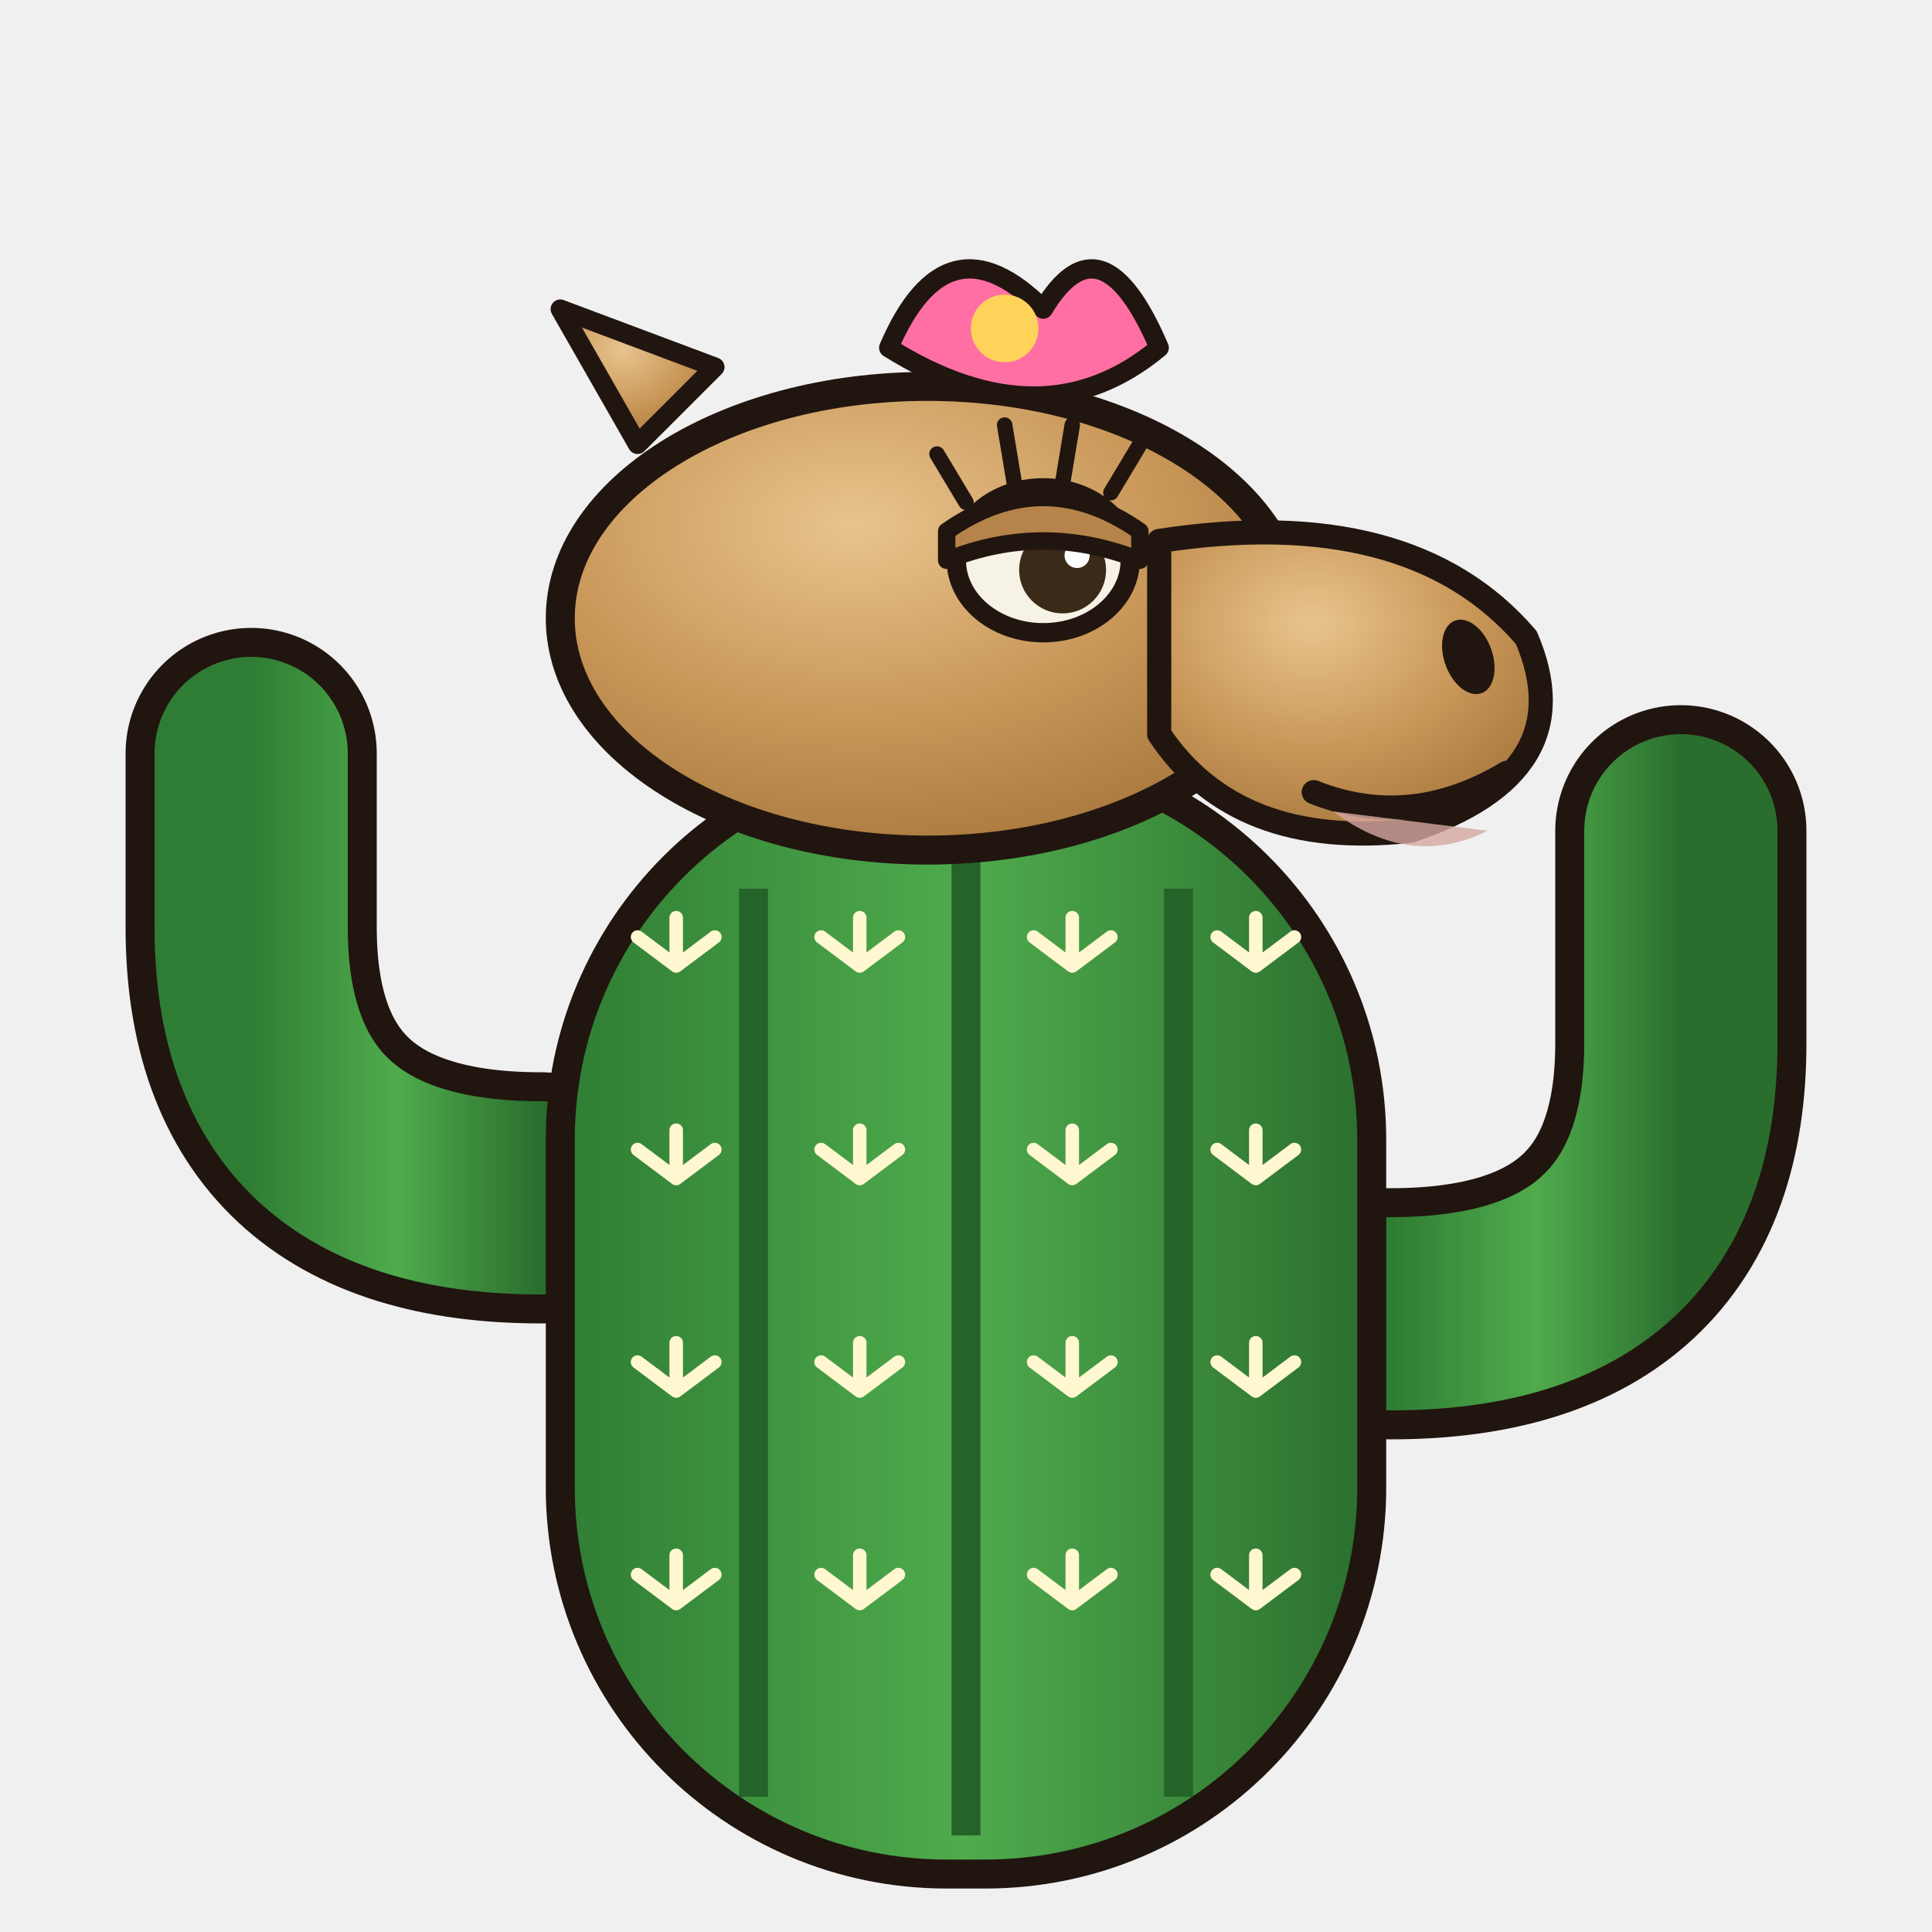
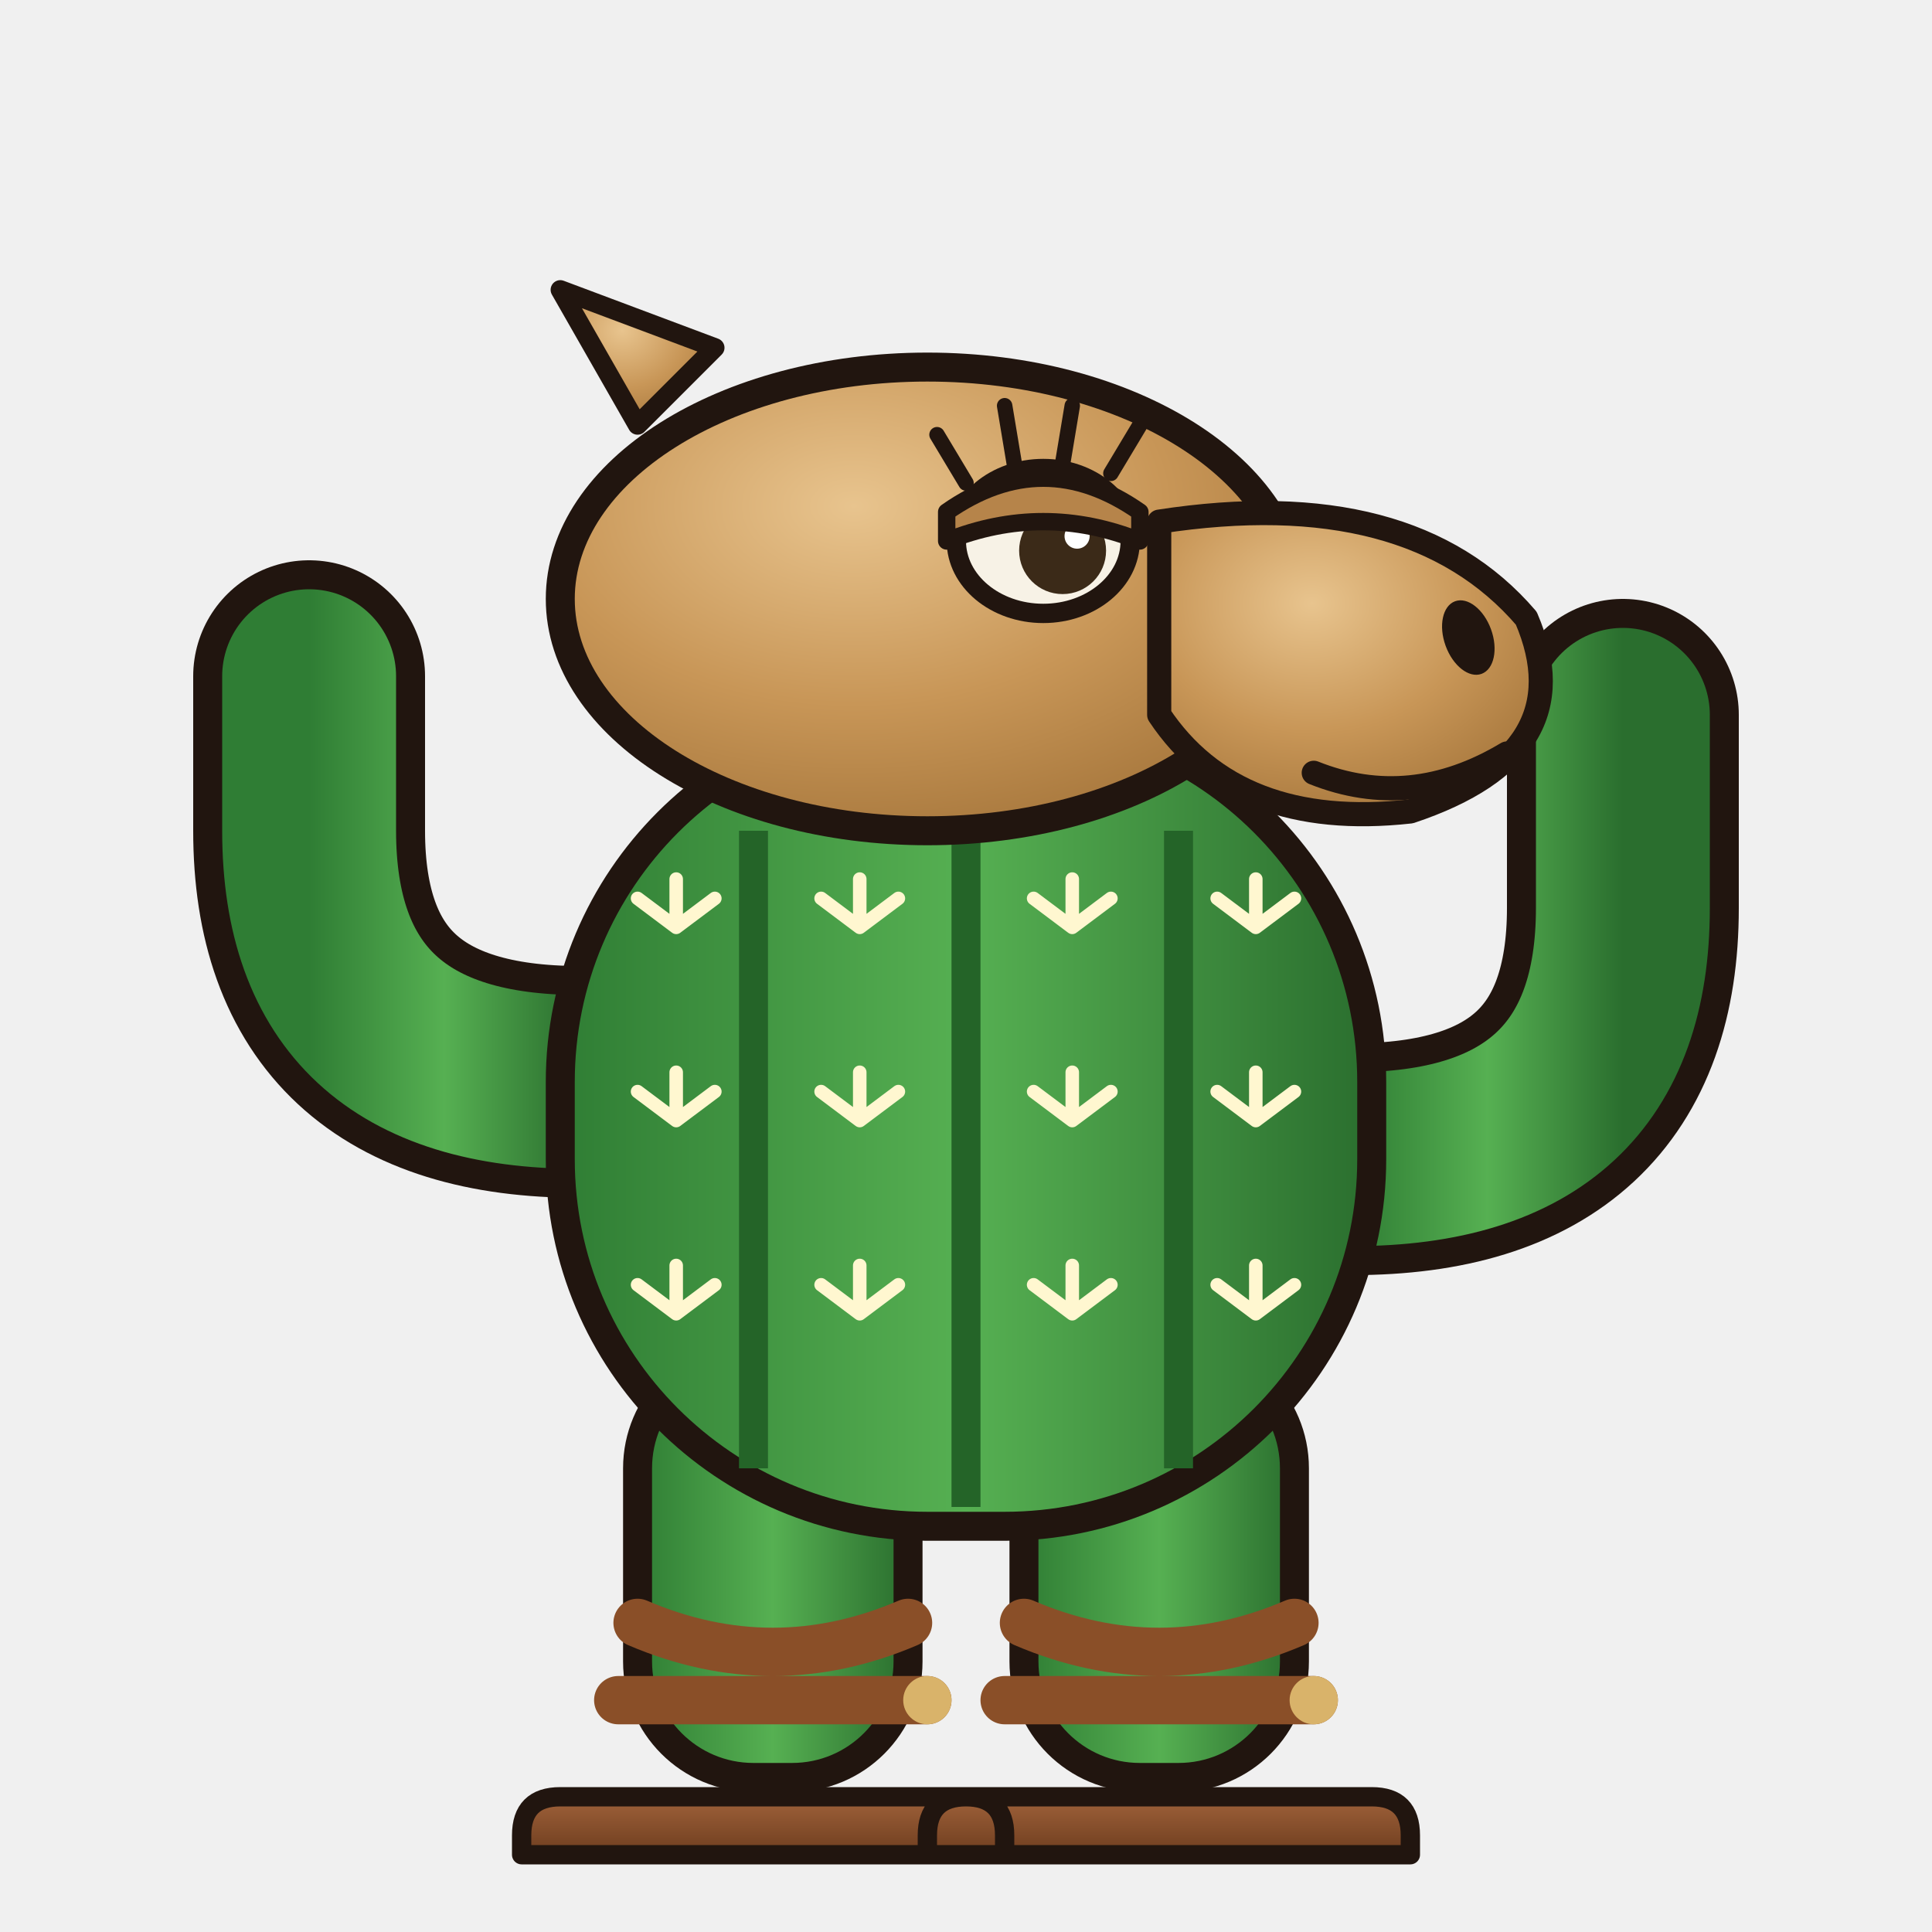
<svg xmlns="http://www.w3.org/2000/svg" viewBox="0 0 200 200">
  <defs>
    <linearGradient id="cac" x1="0" y1="0" x2="1" y2="0">
      <stop offset="0.00" stop-color="#2f7d34" />
-       <stop offset="0.50" stop-color="#4fab4c" />
+       <stop offset="0.50" stop-color="#56b052" />
      <stop offset="1.00" stop-color="#2a6e2e" />
    </linearGradient>
    <radialGradient id="camel" cx="0.4" cy="0.3" r="0.85">
      <stop offset="0.00" stop-color="#e8c48e" />
      <stop offset="0.50" stop-color="#c89657" />
      <stop offset="1.00" stop-color="#9c6d34" />
    </radialGradient>
+     <linearGradient id="sole" x1="0" y1="0" x2="0" y2="1">
+       <stop offset="0.00" stop-color="#a0623a" />
+       <stop offset="1.00" stop-color="#6e3d1f" />
+     </linearGradient>
  </defs>
-   <path d="M56 124 q-30 0 -30 -28 v-18" fill="none" stroke="#21150f" stroke-width="26" stroke-linecap="round" />
-   <path d="M56 124 q-30 0 -30 -28 v-18" fill="none" stroke="url(#cac)" stroke-width="20" stroke-linecap="round" />
-   <path d="M144 136 q30 0 30 -28 v-22" fill="none" stroke="#21150f" stroke-width="26" stroke-linecap="round" />
-   <path d="M144 136 q30 0 30 -28 v-22" fill="none" stroke="url(#cac)" stroke-width="20" stroke-linecap="round" />
-   <rect x="58" y="78" width="84" height="116" rx="40" fill="url(#cac)" stroke="#21150f" stroke-width="3" stroke-linejoin="round" stroke-linecap="round" />
-   <path d="M78 92 v94 M100 86 v104 M122 92 v94" stroke="#246428" stroke-width="3" />
-   <path d="M70 100 l-4 -3 M70 100 l4 -3 M70 100 v-5" stroke="#fff7d0" stroke-width="1.4" stroke-linecap="round" />
-   <path d="M89 100 l-4 -3 M89 100 l4 -3 M89 100 v-5" stroke="#fff7d0" stroke-width="1.4" stroke-linecap="round" />
-   <path d="M111 100 l-4 -3 M111 100 l4 -3 M111 100 v-5" stroke="#fff7d0" stroke-width="1.4" stroke-linecap="round" />
-   <path d="M130 100 l-4 -3 M130 100 l4 -3 M130 100 v-5" stroke="#fff7d0" stroke-width="1.4" stroke-linecap="round" />
-   <path d="M70 122 l-4 -3 M70 122 l4 -3 M70 122 v-5" stroke="#fff7d0" stroke-width="1.4" stroke-linecap="round" />
-   <path d="M89 122 l-4 -3 M89 122 l4 -3 M89 122 v-5" stroke="#fff7d0" stroke-width="1.4" stroke-linecap="round" />
-   <path d="M111 122 l-4 -3 M111 122 l4 -3 M111 122 v-5" stroke="#fff7d0" stroke-width="1.4" stroke-linecap="round" />
-   <path d="M130 122 l-4 -3 M130 122 l4 -3 M130 122 v-5" stroke="#fff7d0" stroke-width="1.4" stroke-linecap="round" />
-   <path d="M70 144 l-4 -3 M70 144 l4 -3 M70 144 v-5" stroke="#fff7d0" stroke-width="1.4" stroke-linecap="round" />
-   <path d="M89 144 l-4 -3 M89 144 l4 -3 M89 144 v-5" stroke="#fff7d0" stroke-width="1.4" stroke-linecap="round" />
-   <path d="M111 144 l-4 -3 M111 144 l4 -3 M111 144 v-5" stroke="#fff7d0" stroke-width="1.4" stroke-linecap="round" />
-   <path d="M130 144 l-4 -3 M130 144 l4 -3 M130 144 v-5" stroke="#fff7d0" stroke-width="1.4" stroke-linecap="round" />
-   <path d="M70 166 l-4 -3 M70 166 l4 -3 M70 166 v-5" stroke="#fff7d0" stroke-width="1.4" stroke-linecap="round" />
-   <path d="M89 166 l-4 -3 M89 166 l4 -3 M89 166 v-5" stroke="#fff7d0" stroke-width="1.4" stroke-linecap="round" />
-   <path d="M111 166 l-4 -3 M111 166 l4 -3 M111 166 v-5" stroke="#fff7d0" stroke-width="1.4" stroke-linecap="round" />
-   <path d="M130 166 l-4 -3 M130 166 l4 -3 M130 166 v-5" stroke="#fff7d0" stroke-width="1.4" stroke-linecap="round" />
-   <path d="M64 70 q8 -30 26 -14 q12 -24 30 -2" fill="url(#camel)" stroke="#21150f" stroke-width="2.5" stroke-linejoin="round" stroke-linecap="round" />
-   <ellipse cx="96" cy="64" rx="38" ry="24" fill="url(#camel)" stroke="#21150f" stroke-width="3" stroke-linejoin="round" stroke-linecap="round" />
-   <path d="M120 56 Q146 52 158 66 Q164 80 146 86 Q128 88 120 76 z" fill="url(#camel)" stroke="#21150f" stroke-width="2.5" stroke-linejoin="round" stroke-linecap="round" />
-   <ellipse cx="152" cy="68" rx="2.5" ry="4" fill="#21150f" transform="rotate(-20 152 68)" />
-   <path d="M136 82 q10 4 20 -2" stroke="#21150f" stroke-width="2.5" fill="none" stroke-linecap="round" />
-   <path d="M138 84 q8 6 16 2" fill="#d6a7a0" opacity=".8" />
-   <path d="M66 46 l-8 -14 l16 6 z" fill="url(#camel)" stroke="#21150f" stroke-width="2" stroke-linejoin="round" stroke-linecap="round" />
-   <ellipse cx="108" cy="58" rx="9" ry="7.5" fill="#f7f2e6" stroke="#21150f" stroke-width="2" stroke-linejoin="round" stroke-linecap="round" />
-   <circle cx="110" cy="59" r="4.5" fill="#3b2a18" />
-   <circle cx="111.5" cy="57.5" r="1.3" fill="#fff" />
-   <path d="M98 55 Q108 48 118 55 L118 58 Q108 54 98 58 z" fill="#b6844a" stroke="#21150f" stroke-width="1.8" stroke-linejoin="round" stroke-linecap="round" />
-   <path d="M100 52 l-3 -5 M105 50 l-1 -6 M110 50 l1 -6 M115 51 l3 -5" stroke="#21150f" stroke-width="1.6" stroke-linecap="round" />
-   <path d="M92 36 q6 -14 16 -4 q6 -10 12 4 q-12 10 -28 0 z" fill="#ff6fa3" stroke="#21150f" stroke-width="2" stroke-linejoin="round" stroke-linecap="round" />
-   <circle cx="104" cy="34" r="3.5" fill="#ffd25a" />
+   <rect x="66" y="140" width="28" height="44" rx="12" fill="url(#cac)" stroke="#21150f" stroke-width="3" stroke-linejoin="round" stroke-linecap="round" />
+   <rect x="106" y="140" width="28" height="44" rx="12" fill="url(#cac)" stroke="#21150f" stroke-width="3" stroke-linejoin="round" stroke-linecap="round" />
+   <path d="M58 186 h42 q4 0 4 4 v2 h-50 v-2 q0 -4 4 -4 z M100 186 h42 q4 0 4 4 v2 h-50 v-2 q0 -4 4 -4 z" fill="url(#sole)" stroke="#21150f" stroke-width="2" stroke-linejoin="round" stroke-linecap="round" />
+   <path d="M64 176 h32 M66 168 q14 6 28 0 M104 176 h32 M106 168 q14 6 28 0" stroke="#8a4f28" stroke-width="5" stroke-linecap="round" fill="none" />
+   <circle cx="96" cy="176" r="2.5" fill="#d9b36a" />
+   <circle cx="136" cy="176" r="2.5" fill="#d9b36a" />
+   <path d="M60 112 q-28 0 -28 -26 v-16" fill="none" stroke="#21150f" stroke-width="24" stroke-linecap="round" />
+   <path d="M60 112 q-28 0 -28 -26 v-16" fill="none" stroke="url(#cac)" stroke-width="18" stroke-linecap="round" />
+   <path d="M140 120 q28 0 28 -26 v-20" fill="none" stroke="#21150f" stroke-width="24" stroke-linecap="round" />
+   <path d="M140 120 q28 0 28 -26 v-20" fill="none" stroke="url(#cac)" stroke-width="18" stroke-linecap="round" />
+   <rect x="58" y="74" width="84" height="84" rx="38" fill="url(#cac)" stroke="#21150f" stroke-width="3" stroke-linejoin="round" stroke-linecap="round" />
+   <path d="M78 86 v66 M100 80 v76 M122 86 v66" stroke="#246428" stroke-width="3" />
+   <path d="M70 96 l-4 -3 M70 96 l4 -3 M70 96 v-5" stroke="#fff7d0" stroke-width="1.4" stroke-linecap="round" />
+   <path d="M89 96 l-4 -3 M89 96 l4 -3 M89 96 v-5" stroke="#fff7d0" stroke-width="1.4" stroke-linecap="round" />
+   <path d="M111 96 l-4 -3 M111 96 l4 -3 M111 96 v-5" stroke="#fff7d0" stroke-width="1.4" stroke-linecap="round" />
+   <path d="M130 96 l-4 -3 M130 96 l4 -3 M130 96 v-5" stroke="#fff7d0" stroke-width="1.4" stroke-linecap="round" />
+   <path d="M70 116 l-4 -3 M70 116 l4 -3 M70 116 v-5" stroke="#fff7d0" stroke-width="1.4" stroke-linecap="round" />
+   <path d="M89 116 l-4 -3 M89 116 l4 -3 M89 116 v-5" stroke="#fff7d0" stroke-width="1.4" stroke-linecap="round" />
+   <path d="M111 116 l-4 -3 M111 116 l4 -3 M111 116 v-5" stroke="#fff7d0" stroke-width="1.4" stroke-linecap="round" />
+   <path d="M130 116 l-4 -3 M130 116 l4 -3 M130 116 v-5" stroke="#fff7d0" stroke-width="1.4" stroke-linecap="round" />
+   <path d="M70 136 l-4 -3 M70 136 l4 -3 M70 136 v-5" stroke="#fff7d0" stroke-width="1.4" stroke-linecap="round" />
+   <path d="M89 136 l-4 -3 M89 136 l4 -3 M89 136 v-5" stroke="#fff7d0" stroke-width="1.4" stroke-linecap="round" />
+   <path d="M111 136 l-4 -3 M111 136 l4 -3 M111 136 v-5" stroke="#fff7d0" stroke-width="1.4" stroke-linecap="round" />
+   <path d="M130 136 l-4 -3 M130 136 l4 -3 M130 136 v-5" stroke="#fff7d0" stroke-width="1.4" stroke-linecap="round" />
+   <path d="M64 68 q8 -30 26 -14 q12 -24 30 -2" fill="url(#camel)" stroke="#21150f" stroke-width="2.5" stroke-linejoin="round" stroke-linecap="round" />
+   <ellipse cx="96" cy="62" rx="38" ry="24" fill="url(#camel)" stroke="#21150f" stroke-width="3" stroke-linejoin="round" stroke-linecap="round" />
+   <path d="M120 54 Q146 50 158 64 Q164 78 146 84 Q128 86 120 74 z" fill="url(#camel)" stroke="#21150f" stroke-width="2.5" stroke-linejoin="round" stroke-linecap="round" />
+   <ellipse cx="152" cy="66" rx="2.5" ry="4" fill="#21150f" transform="rotate(-20 152 66)" />
+   <path d="M136 80 q10 4 20 -2" stroke="#21150f" stroke-width="2.5" fill="none" stroke-linecap="round" />
+   <path d="M66 44 l-8 -14 l16 6 z" fill="url(#camel)" stroke="#21150f" stroke-width="2" stroke-linejoin="round" stroke-linecap="round" />
+   <ellipse cx="108" cy="56" rx="9" ry="7.5" fill="#f7f2e6" stroke="#21150f" stroke-width="2" stroke-linejoin="round" stroke-linecap="round" />
+   <circle cx="110" cy="57" r="4.5" fill="#3b2a18" />
+   <circle cx="111.5" cy="55.5" r="1.3" fill="#fff" />
+   <path d="M98 53 Q108 46 118 53 L118 56 Q108 52 98 56 z" fill="#b6844a" stroke="#21150f" stroke-width="1.8" stroke-linejoin="round" stroke-linecap="round" />
+   <path d="M100 50 l-3 -5 M105 48 l-1 -6 M110 48 l1 -6 M115 49 l3 -5" stroke="#21150f" stroke-width="1.6" stroke-linecap="round" />
</svg>
